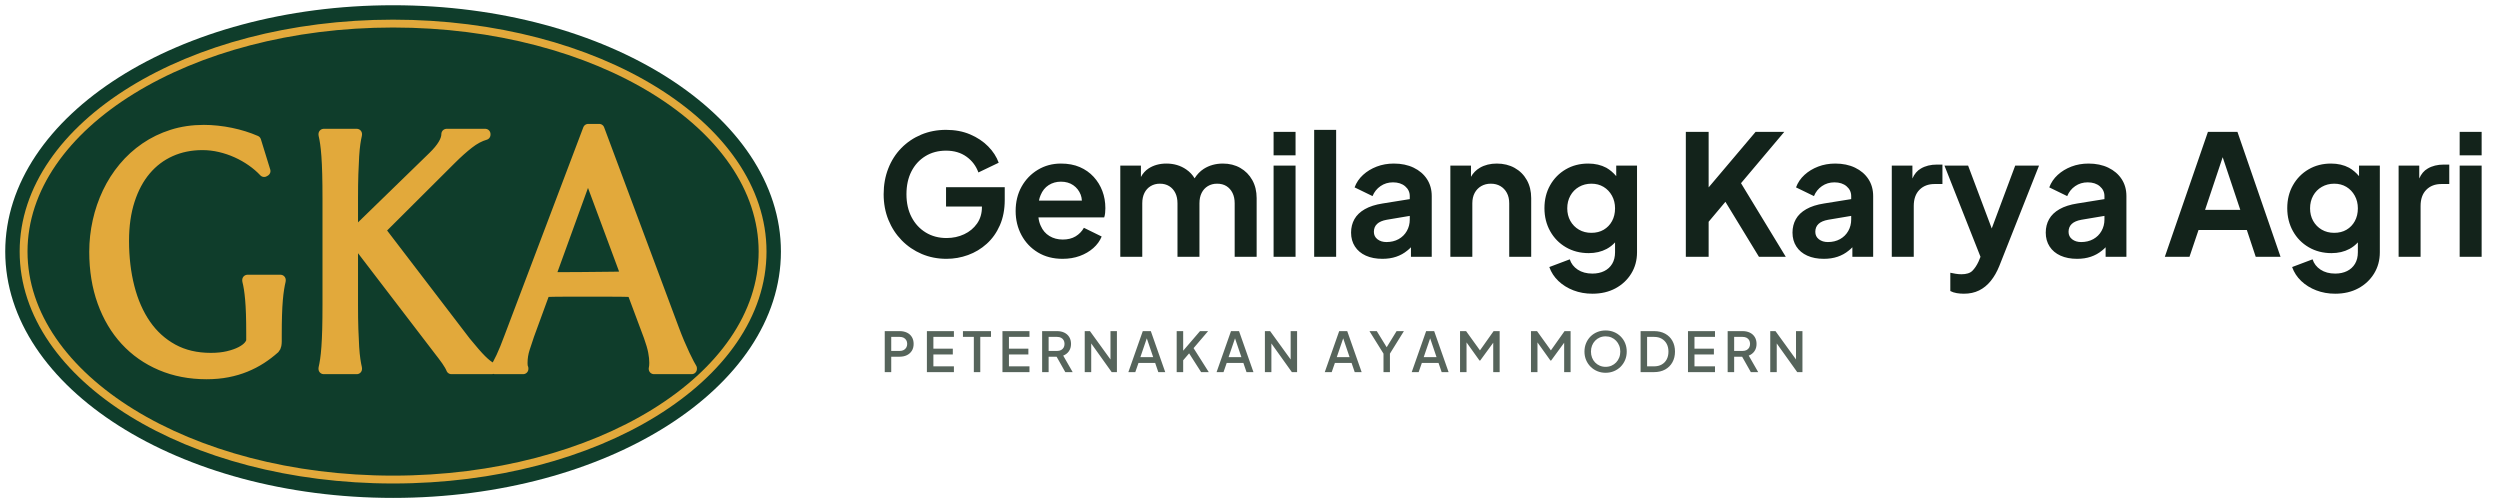
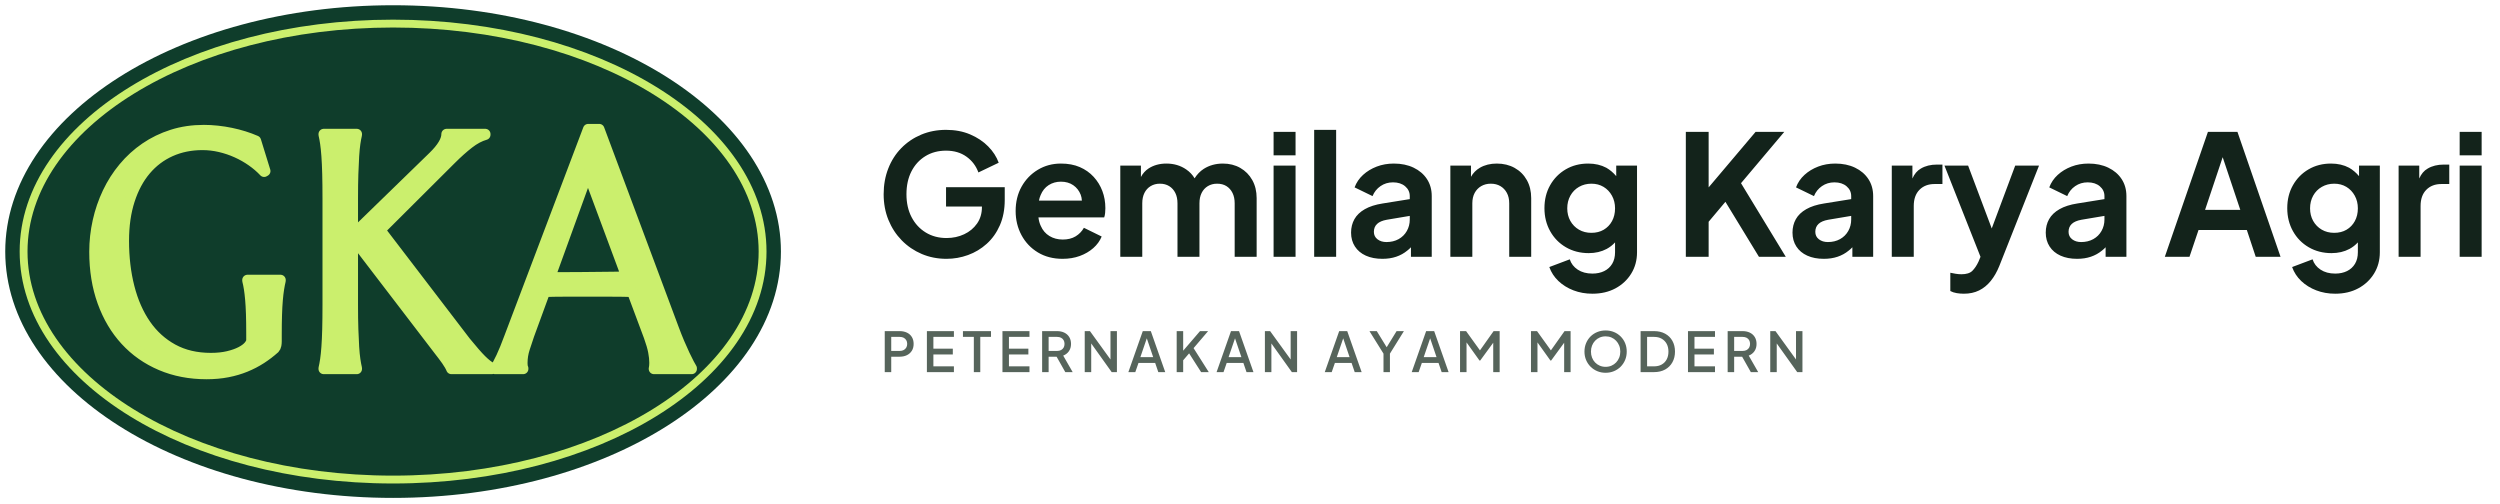
<svg xmlns="http://www.w3.org/2000/svg" viewBox="0 0 954 192" role="img" aria-label="PT Gemilang Karya Agri">
  <ellipse cx="150" cy="96" rx="148" ry="94" fill="#0F3D2B" />
-   <ellipse cx="150" cy="96" rx="141" ry="87" fill="none" stroke="#E2A93B" stroke-width="3" />
-   <path d="M105.515 130.281Q105.515 130.969 105.384 131.719Q105.252 132.469 104.78 132.969Q102.417 135.094 99.661 136.875Q96.905 138.656 93.703 139.969Q90.5 141.281 86.799 142.0Q83.097 142.719 78.845 142.719Q69.29 142.719 61.415 139.375Q53.54 136.031 47.896 129.906Q42.253 123.781 39.155 115.188Q36.058 106.594 36.058 96.094Q36.058 90.156 37.344 84.406Q38.63 78.656 41.098 73.469Q43.565 68.281 47.188 63.938Q50.81 59.594 55.456 56.406Q60.103 53.219 65.694 51.438Q71.285 49.656 77.795 49.656Q80.315 49.656 82.94 49.938Q85.565 50.219 88.138 50.75Q90.71 51.281 93.099 52.031Q95.488 52.781 97.64 53.719L101.21 65.281L100.79 65.531Q98.743 63.344 96.065 61.469Q93.388 59.594 90.343 58.219Q87.297 56.844 83.964 56.062Q80.63 55.281 77.218 55.281Q70.603 55.281 65.09 57.75Q59.578 60.219 55.614 64.906Q51.65 69.594 49.445 76.406Q47.24 83.219 47.24 91.906Q47.24 101.469 49.34 109.656Q51.44 117.844 55.588 123.844Q59.735 129.844 65.956 133.25Q72.178 136.656 80.472 136.656Q84.148 136.656 87.035 135.969Q89.922 135.281 91.917 134.25Q93.912 133.219 94.936 132.0Q95.96 130.781 95.96 129.781V127.344Q95.96 122.969 95.855 119.781Q95.75 116.594 95.54 114.25Q95.33 111.906 95.068 110.219Q94.805 108.531 94.438 107.094V106.844H107.037V107.094Q106.722 108.406 106.434 110.188Q106.145 111.969 105.935 114.406Q105.725 116.844 105.62 120.125Q105.515 123.406 105.515 127.719ZM123.54 140.531Q123.855 139.219 124.144 137.281Q124.433 135.344 124.642 132.469Q124.852 129.594 124.957 125.625Q125.062 121.656 125.062 116.344V75.656Q125.062 70.344 124.957 66.375Q124.852 62.406 124.642 59.5Q124.433 56.594 124.144 54.656Q123.855 52.719 123.54 51.406V51.156H136.14V51.406Q135.825 52.719 135.536 54.656Q135.248 56.594 135.064 59.5Q134.88 62.406 134.749 66.375Q134.618 70.344 134.618 75.656V89.594L165.278 59.781Q170.423 54.781 170.423 51.156H185.175V51.406Q182.077 52.281 178.901 54.75Q175.725 57.219 172.155 60.781L145.065 87.781L177.667 130.406Q179.715 132.906 181.159 134.562Q182.602 136.219 183.705 137.312Q184.808 138.406 185.726 139.125Q186.645 139.844 187.642 140.531V140.781H172.26Q172.05 140.219 171.551 139.344Q171.053 138.469 170.396 137.531Q169.74 136.594 168.979 135.594Q168.218 134.594 167.535 133.719L134.618 90.719V116.344Q134.618 121.656 134.749 125.625Q134.88 129.594 135.064 132.469Q135.248 135.344 135.536 137.281Q135.825 139.219 136.14 140.531V140.781H123.54ZM249.558 140.781V140.531Q249.662 140.219 249.715 139.594Q249.767 138.969 249.767 138.469Q249.767 136.531 249.321 134.188Q248.875 131.844 247.615 128.344L241.262 111.344Q238.322 111.219 233.44 111.219Q228.558 111.219 222.887 111.219Q218.74 111.219 214.881 111.219Q211.023 111.219 207.925 111.344L201.887 127.844Q201.1 130.156 200.207 132.906Q199.315 135.656 199.315 138.469Q199.315 139.281 199.42 139.812Q199.525 140.344 199.63 140.531V140.781H188.92V140.531Q189.865 139.344 191.282 136.312Q192.7 133.281 194.38 128.719L224.463 49.281H228.662L257.17 125.656Q258.168 128.344 259.244 130.875Q260.32 133.406 261.265 135.406Q262.21 137.406 262.945 138.781Q263.68 140.156 263.942 140.531V140.781ZM215.537 105.844Q218.583 105.844 221.785 105.812Q224.988 105.781 228.059 105.75Q231.13 105.719 233.965 105.688Q236.8 105.656 239.11 105.594L224.357 65.906L209.868 105.844Z" fill="#E2A93B" stroke="#E2A93B" stroke-width="4" stroke-linejoin="round" />
+   <ellipse cx="150" cy="96" rx="141" ry="87" fill="none" stroke="#CBEF6D" stroke-width="3" />
+   <path d="M105.515 130.281Q105.515 130.969 105.384 131.719Q105.252 132.469 104.78 132.969Q102.417 135.094 99.661 136.875Q96.905 138.656 93.703 139.969Q90.5 141.281 86.799 142.0Q83.097 142.719 78.845 142.719Q69.29 142.719 61.415 139.375Q53.54 136.031 47.896 129.906Q42.253 123.781 39.155 115.188Q36.058 106.594 36.058 96.094Q36.058 90.156 37.344 84.406Q38.63 78.656 41.098 73.469Q43.565 68.281 47.188 63.938Q50.81 59.594 55.456 56.406Q60.103 53.219 65.694 51.438Q71.285 49.656 77.795 49.656Q80.315 49.656 82.94 49.938Q85.565 50.219 88.138 50.75Q90.71 51.281 93.099 52.031Q95.488 52.781 97.64 53.719L101.21 65.281L100.79 65.531Q98.743 63.344 96.065 61.469Q93.388 59.594 90.343 58.219Q87.297 56.844 83.964 56.062Q80.63 55.281 77.218 55.281Q70.603 55.281 65.09 57.75Q59.578 60.219 55.614 64.906Q51.65 69.594 49.445 76.406Q47.24 83.219 47.24 91.906Q47.24 101.469 49.34 109.656Q51.44 117.844 55.588 123.844Q59.735 129.844 65.956 133.25Q72.178 136.656 80.472 136.656Q84.148 136.656 87.035 135.969Q89.922 135.281 91.917 134.25Q93.912 133.219 94.936 132.0Q95.96 130.781 95.96 129.781V127.344Q95.96 122.969 95.855 119.781Q95.75 116.594 95.54 114.25Q95.33 111.906 95.068 110.219Q94.805 108.531 94.438 107.094V106.844H107.037V107.094Q106.722 108.406 106.434 110.188Q106.145 111.969 105.935 114.406Q105.725 116.844 105.62 120.125Q105.515 123.406 105.515 127.719ZM123.54 140.531Q123.855 139.219 124.144 137.281Q124.433 135.344 124.642 132.469Q124.852 129.594 124.957 125.625Q125.062 121.656 125.062 116.344V75.656Q125.062 70.344 124.957 66.375Q124.852 62.406 124.642 59.5Q124.433 56.594 124.144 54.656Q123.855 52.719 123.54 51.406V51.156H136.14V51.406Q135.825 52.719 135.536 54.656Q135.248 56.594 135.064 59.5Q134.88 62.406 134.749 66.375Q134.618 70.344 134.618 75.656V89.594L165.278 59.781Q170.423 54.781 170.423 51.156H185.175V51.406Q182.077 52.281 178.901 54.75Q175.725 57.219 172.155 60.781L145.065 87.781L177.667 130.406Q179.715 132.906 181.159 134.562Q182.602 136.219 183.705 137.312Q184.808 138.406 185.726 139.125Q186.645 139.844 187.642 140.531V140.781H172.26Q172.05 140.219 171.551 139.344Q171.053 138.469 170.396 137.531Q169.74 136.594 168.979 135.594Q168.218 134.594 167.535 133.719L134.618 90.719V116.344Q134.618 121.656 134.749 125.625Q134.88 129.594 135.064 132.469Q135.248 135.344 135.536 137.281Q135.825 139.219 136.14 140.531V140.781H123.54ZM249.558 140.781V140.531Q249.662 140.219 249.715 139.594Q249.767 138.969 249.767 138.469Q249.767 136.531 249.321 134.188Q248.875 131.844 247.615 128.344L241.262 111.344Q238.322 111.219 233.44 111.219Q228.558 111.219 222.887 111.219Q218.74 111.219 214.881 111.219Q211.023 111.219 207.925 111.344L201.887 127.844Q201.1 130.156 200.207 132.906Q199.315 135.656 199.315 138.469Q199.315 139.281 199.42 139.812Q199.525 140.344 199.63 140.531V140.781H188.92V140.531Q189.865 139.344 191.282 136.312Q192.7 133.281 194.38 128.719L224.463 49.281H228.662L257.17 125.656Q258.168 128.344 259.244 130.875Q260.32 133.406 261.265 135.406Q262.21 137.406 262.945 138.781Q263.68 140.156 263.942 140.531V140.781ZM215.537 105.844Q218.583 105.844 221.785 105.812Q224.988 105.781 228.059 105.75Q231.13 105.719 233.965 105.688Q236.8 105.656 239.11 105.594L224.357 65.906L209.868 105.844Z" fill="#CBEF6D" stroke="#CBEF6D" stroke-width="4" stroke-linejoin="round" />
  <path d="M361.2 98.768Q356.08 98.768 351.728 96.912Q347.376 95.056 344.112 91.728Q340.848 88.4 339.024 83.92Q337.2 79.44 337.2 74.128Q337.2 68.816 338.96 64.304Q340.72 59.792 343.952 56.496Q347.184 53.2 351.536 51.376Q355.888 49.552 361.008 49.552Q366.128 49.552 370.192 51.28Q374.256 53.008 377.072 55.856Q379.888 58.704 381.104 62.096L373.36 65.808Q372.016 62.096 368.816 59.792Q365.616 57.488 361.008 57.488Q356.528 57.488 353.104 59.6Q349.68 61.712 347.792 65.424Q345.904 69.136 345.904 74.128Q345.904 79.12 347.856 82.864Q349.808 86.608 353.264 88.72Q356.72 90.832 361.2 90.832Q364.848 90.832 367.92 89.392Q370.992 87.952 372.848 85.296Q374.704 82.64 374.704 78.992V78.8H361.008V71.44H383.408V76.24Q383.408 81.744 381.552 85.968Q379.696 90.192 376.528 93.04Q373.36 95.888 369.392 97.328Q365.424 98.768 361.2 98.768ZM405.488 98.768Q400.112 98.768 396.08 96.336Q392.048 93.904 389.808 89.744Q387.568 85.584 387.568 80.528Q387.568 75.28 389.84 71.216Q392.112 67.152 396.048 64.784Q399.984 62.416 404.848 62.416Q408.944 62.416 412.048 63.76Q415.152 65.104 417.328 67.472Q419.504 69.84 420.656 72.88Q421.808 75.92 421.808 79.44Q421.808 80.336 421.712 81.296Q421.616 82.256 421.36 82.96H396.272Q396.464 84.752 397.168 86.224Q398.256 88.72 400.464 90.064Q402.672 91.408 405.552 91.408Q408.432 91.408 410.448 90.192Q412.464 88.976 413.616 86.928L420.4 90.256Q419.376 92.752 417.2 94.672Q415.024 96.592 412.048 97.68Q409.072 98.768 405.488 98.768ZM396.464 76.56H412.848Q412.784 75.344 412.4 74.32Q411.504 72.016 409.552 70.672Q407.6 69.328 404.848 69.328Q402.224 69.328 400.176 70.64Q398.128 71.952 397.104 74.448Q396.656 75.472 396.464 76.56ZM427.504 98.0V63.184H435.376V67.536Q436.464 65.488 438.32 64.272Q441.2 62.416 445.104 62.416Q449.392 62.416 452.656 64.656Q454.704 66.064 455.856 68.048Q457.264 65.808 459.312 64.464Q462.512 62.416 466.672 62.416Q470.384 62.416 473.296 64.08Q476.208 65.744 477.872 68.72Q479.536 71.696 479.536 75.6V98.0H471.152V77.584Q471.152 75.28 470.32 73.616Q469.488 71.952 468.016 71.024Q466.544 70.096 464.432 70.096Q462.448 70.096 460.912 71.024Q459.376 71.952 458.544 73.616Q457.712 75.28 457.712 77.584V98.0H449.328V77.584Q449.328 75.28 448.496 73.616Q447.664 71.952 446.16 71.024Q444.656 70.096 442.608 70.096Q440.624 70.096 439.088 71.024Q437.552 71.952 436.72 73.616Q435.888 75.28 435.888 77.584V98.0ZM486.0 98.0V63.184H494.384V98.0ZM486.0 59.28V50.32H494.384V59.28ZM501.488 98.0V49.552H509.872V98.0ZM527.536 98.768Q523.888 98.768 521.2 97.552Q518.512 96.336 517.04 94.064Q515.568 91.792 515.568 88.784Q515.568 85.904 516.848 83.632Q518.128 81.36 520.816 79.824Q523.504 78.288 527.6 77.648L537.968 75.984V74.832Q537.968 72.592 536.208 71.088Q534.448 69.584 531.568 69.584Q528.88 69.584 526.8 71.024Q524.72 72.464 523.76 74.832L516.912 71.504Q517.936 68.752 520.144 66.736Q522.352 64.72 525.36 63.568Q528.368 62.416 531.888 62.416Q536.176 62.416 539.44 63.984Q542.704 65.552 544.528 68.336Q546.352 71.12 546.352 74.832V98.0H538.416V94.352Q537.776 95.056 537.008 95.632Q535.152 97.168 532.784 97.968Q530.416 98.768 527.536 98.768ZM537.968 82.384 529.2 83.856Q526.704 84.304 525.488 85.456Q524.272 86.608 524.272 88.464Q524.272 90.256 525.648 91.312Q527.024 92.368 529.072 92.368Q531.696 92.368 533.712 91.248Q535.728 90.128 536.848 88.144Q537.968 86.16 537.968 83.792ZM553.456 98.0V63.184H561.328V67.472Q562.544 65.296 564.72 64.016Q567.472 62.416 571.184 62.416Q575.024 62.416 578.0 64.08Q580.976 65.744 582.64 68.72Q584.304 71.696 584.304 75.6V98.0H575.92V77.584Q575.92 75.28 575.024 73.616Q574.128 71.952 572.56 71.024Q570.992 70.096 568.88 70.096Q566.832 70.096 565.232 71.024Q563.632 71.952 562.736 73.616Q561.84 75.28 561.84 77.584V98.0ZM607.664 112.08Q603.76 112.08 600.432 110.8Q597.104 109.52 594.704 107.248Q592.304 104.976 591.216 101.904L599.024 98.96Q599.792 101.392 602.064 102.896Q604.336 104.4 607.664 104.4Q610.224 104.4 612.176 103.44Q614.128 102.48 615.216 100.656Q616.304 98.832 616.304 96.272V92.496Q614.896 94.032 613.104 94.992Q610.096 96.592 606.256 96.592Q601.392 96.592 597.552 94.352Q593.712 92.112 591.536 88.208Q589.36 84.304 589.36 79.44Q589.36 74.512 591.536 70.672Q593.712 66.832 597.488 64.624Q601.264 62.416 606.064 62.416Q609.968 62.416 612.976 64.016Q615.088 65.232 616.752 67.216V63.184H624.688V96.272Q624.688 100.816 622.48 104.4Q620.272 107.984 616.464 110.032Q612.656 112.08 607.664 112.08ZM607.28 88.848Q609.968 88.848 611.984 87.664Q614.0 86.48 615.152 84.368Q616.304 82.256 616.304 79.504Q616.304 76.816 615.12 74.672Q613.936 72.528 611.92 71.312Q609.904 70.096 607.28 70.096Q604.656 70.096 602.544 71.312Q600.432 72.528 599.248 74.672Q598.064 76.816 598.064 79.504Q598.064 82.192 599.248 84.304Q600.432 86.416 602.512 87.632Q604.592 88.848 607.28 88.848ZM643.312 98.0V50.32H652.016V71.504L669.936 50.32H680.88L664.368 69.904L681.456 98.0H671.216L658.416 77.008L652.016 84.624V98.0ZM695.984 98.768Q692.336 98.768 689.648 97.552Q686.96 96.336 685.488 94.064Q684.016 91.792 684.016 88.784Q684.016 85.904 685.296 83.632Q686.576 81.36 689.264 79.824Q691.952 78.288 696.048 77.648L706.416 75.984V74.832Q706.416 72.592 704.656 71.088Q702.896 69.584 700.016 69.584Q697.328 69.584 695.248 71.024Q693.168 72.464 692.208 74.832L685.36 71.504Q686.384 68.752 688.592 66.736Q690.8 64.72 693.808 63.568Q696.816 62.416 700.336 62.416Q704.624 62.416 707.888 63.984Q711.152 65.552 712.976 68.336Q714.8 71.12 714.8 74.832V98.0H706.864V94.352Q706.224 95.056 705.456 95.632Q703.6 97.168 701.232 97.968Q698.864 98.768 695.984 98.768ZM706.416 82.384 697.648 83.856Q695.152 84.304 693.936 85.456Q692.72 86.608 692.72 88.464Q692.72 90.256 694.096 91.312Q695.472 92.368 697.52 92.368Q700.144 92.368 702.16 91.248Q704.176 90.128 705.296 88.144Q706.416 86.16 706.416 83.792ZM721.904 98.0V63.184H729.776V68.112Q730.928 65.488 732.976 64.336Q735.536 62.8 739.184 62.8H741.232V70.224H738.224Q734.64 70.224 732.464 72.432Q730.288 74.64 730.288 78.608V98.0ZM749.424 112.08Q748.016 112.08 746.672 111.856Q745.328 111.632 744.24 111.056V104.08Q745.072 104.272 746.256 104.464Q747.44 104.656 748.464 104.656Q751.344 104.656 752.656 103.344Q753.968 102.032 754.992 99.856L755.76 98.0L742.0 63.184H751.024L760.048 87.184L769.008 63.184H778.096L762.928 101.52Q761.584 104.848 759.664 107.216Q757.744 109.584 755.216 110.832Q752.688 112.08 749.424 112.08ZM792.624 98.768Q788.976 98.768 786.288 97.552Q783.6 96.336 782.128 94.064Q780.656 91.792 780.656 88.784Q780.656 85.904 781.936 83.632Q783.216 81.36 785.904 79.824Q788.592 78.288 792.688 77.648L803.056 75.984V74.832Q803.056 72.592 801.296 71.088Q799.536 69.584 796.656 69.584Q793.968 69.584 791.888 71.024Q789.808 72.464 788.848 74.832L782 71.504Q783.024 68.752 785.232 66.736Q787.44 64.72 790.448 63.568Q793.456 62.416 796.976 62.416Q801.264 62.416 804.528 63.984Q807.792 65.552 809.616 68.336Q811.44 71.12 811.44 74.832V98.0H803.504V94.352Q802.864 95.056 802.096 95.632Q800.24 97.168 797.872 97.968Q795.504 98.768 792.624 98.768ZM803.056 82.384 794.288 83.856Q791.792 84.304 790.576 85.456Q789.36 86.608 789.36 88.464Q789.36 90.256 790.736 91.312Q792.112 92.368 794.16 92.368Q796.784 92.368 798.8 91.248Q800.816 90.128 801.936 88.144Q803.056 86.16 803.056 83.792ZM826.096 98.0 842.544 50.32H853.808L870.256 98.0H860.784L857.392 87.76H838.96L835.504 98.0ZM841.456 80.08H854.896L848.176 59.984ZM891.12 112.08Q887.216 112.08 883.888 110.8Q880.56 109.52 878.16 107.248Q875.76 104.976 874.672 101.904L882.48 98.96Q883.248 101.392 885.52 102.896Q887.792 104.4 891.12 104.4Q893.68 104.4 895.632 103.44Q897.584 102.48 898.672 100.656Q899.76 98.832 899.76 96.272V92.496Q898.352 94.032 896.56 94.992Q893.552 96.592 889.712 96.592Q884.848 96.592 881.008 94.352Q877.168 92.112 874.992 88.208Q872.816 84.304 872.816 79.44Q872.816 74.512 874.992 70.672Q877.168 66.832 880.944 64.624Q884.72 62.416 889.52 62.416Q893.424 62.416 896.432 64.016Q898.544 65.232 900.208 67.216V63.184H908.144V96.272Q908.144 100.816 905.936 104.4Q903.728 107.984 899.92 110.032Q896.112 112.08 891.12 112.08ZM890.736 88.848Q893.424 88.848 895.44 87.664Q897.456 86.48 898.608 84.368Q899.76 82.256 899.76 79.504Q899.76 76.816 898.576 74.672Q897.392 72.528 895.376 71.312Q893.36 70.096 890.736 70.096Q888.112 70.096 886.0 71.312Q883.888 72.528 882.704 74.672Q881.52 76.816 881.52 79.504Q881.52 82.192 882.704 84.304Q883.888 86.416 885.968 87.632Q888.048 88.848 890.736 88.848ZM915.312 98.0V63.184H923.184V68.112Q924.336 65.488 926.384 64.336Q928.944 62.8 932.592 62.8H934.64V70.224H931.632Q928.048 70.224 925.872 72.432Q923.696 74.64 923.696 78.608V98.0ZM938.608 98.0V63.184H946.992V98.0ZM938.608 59.28V50.32H946.992V59.28Z" fill="#13231B" />
  <path d="M337.617 142.0V126.355H343.308Q344.883 126.355 346.091 126.933Q347.298 127.51 347.97 128.613Q348.642 129.715 348.642 131.248Q348.642 132.76 347.959 133.852Q347.277 134.944 346.08 135.532Q344.883 136.12 343.308 136.12H340.095V142.0ZM340.095 133.915H343.371Q344.211 133.915 344.841 133.579Q345.471 133.243 345.828 132.644Q346.185 132.046 346.185 131.227Q346.185 130.408 345.828 129.81Q345.471 129.211 344.841 128.886Q344.211 128.56 343.371 128.56H340.095ZM353.703 142.0V126.355H364.014V128.56H356.181V133.054H363.594V135.259H356.181V139.795H364.014V142.0ZM371.616 142.0V128.56H367.458V126.355H378.168V128.56H374.073V142.0ZM382.536 142.0V126.355H392.847V128.56H385.014V133.054H392.427V135.259H385.014V139.795H392.847V142.0ZM397.677 142.0V126.355H403.368Q404.943 126.355 406.14 126.933Q407.337 127.51 408.02 128.613Q408.702 129.715 408.702 131.248Q408.702 132.865 407.894 134.02Q407.085 135.175 405.72 135.7L409.332 142.0H406.518L403.2 136.12H400.155V142.0ZM400.155 133.915H403.41Q404.271 133.915 404.901 133.579Q405.531 133.243 405.878 132.644Q406.224 132.046 406.224 131.227Q406.224 130.408 405.878 129.81Q405.531 129.211 404.901 128.886Q404.271 128.56 403.41 128.56H400.155ZM413.931 142.0V126.355H415.926L423.759 137.17V126.355H426.216V142.0H424.221L416.409 131.059V142.0ZM430.584 142.0 436.086 126.355H439.152L444.654 142.0H442.008L440.811 138.493H434.448L433.23 142.0ZM435.162 136.288H440.055L437.619 129.106ZM449.022 142.0V126.355H451.5V133.831L457.926 126.355H461.013L455.469 132.844L461.265 142.0H458.346L453.768 134.839L451.5 137.485V142.0ZM464.247 142.0 469.749 126.355H472.815L478.317 142.0H475.671L474.474 138.493H468.111L466.893 142.0ZM468.825 136.288H473.718L471.282 129.106ZM482.685 142.0V126.355H484.68L492.513 137.17V126.355H494.97V142.0H492.975L485.163 131.059V142.0ZM505.533 142.0 511.035 126.355H514.101L519.603 142.0H516.957L515.76 138.493H509.397L508.179 142.0ZM510.111 136.288H515.004L512.568 129.106ZM527.94 142.0V134.944L522.585 126.355H525.378L529.158 132.508L532.938 126.355H535.731L530.397 134.944V142.0ZM538.713 142.0 544.215 126.355H547.281L552.783 142.0H550.137L548.94 138.493H542.577L541.359 142.0ZM543.291 136.288H548.184L545.748 129.106ZM557.151 142.0V126.355H559.461L564.753 133.705L569.961 126.355H572.271V142.0H569.814V130.786L564.837 137.59H564.585L559.629 130.66V142.0ZM584.22 142.0V126.355H586.53L591.822 133.705L597.03 126.355H599.34V142.0H596.883V130.786L591.906 137.59H591.654L586.698 130.66V142.0ZM612.696 142.252Q610.995 142.252 609.536 141.643Q608.076 141.034 606.974 139.942Q605.871 138.85 605.252 137.38Q604.632 135.91 604.632 134.167Q604.632 132.424 605.252 130.944Q605.871 129.463 606.963 128.381Q608.055 127.3 609.525 126.701Q610.995 126.103 612.696 126.103Q614.418 126.103 615.878 126.701Q617.337 127.3 618.44 128.392Q619.542 129.484 620.151 130.954Q620.76 132.424 620.76 134.167Q620.76 135.91 620.141 137.38Q619.521 138.85 618.429 139.942Q617.337 141.034 615.867 141.643Q614.397 142.252 612.696 142.252ZM612.696 139.984Q613.914 139.984 614.933 139.543Q615.951 139.102 616.707 138.315Q617.463 137.527 617.883 136.466Q618.303 135.406 618.303 134.167Q618.303 132.928 617.883 131.878Q617.463 130.828 616.707 130.03Q615.951 129.232 614.933 128.791Q613.914 128.35 612.696 128.35Q611.478 128.35 610.46 128.791Q609.441 129.232 608.685 130.03Q607.929 130.828 607.52 131.878Q607.11 132.928 607.11 134.167Q607.11 135.406 607.52 136.466Q607.929 137.527 608.685 138.315Q609.441 139.102 610.47 139.543Q611.499 139.984 612.696 139.984ZM626.052 142.0V126.355H631.176Q633.612 126.355 635.408 127.332Q637.203 128.308 638.19 130.072Q639.177 131.836 639.177 134.167Q639.177 136.477 638.19 138.252Q637.203 140.026 635.408 141.013Q633.612 142.0 631.176 142.0ZM628.53 139.795H631.218Q632.877 139.795 634.106 139.102Q635.334 138.409 636.006 137.149Q636.678 135.889 636.678 134.167Q636.678 132.445 635.996 131.195Q635.313 129.946 634.095 129.253Q632.877 128.56 631.218 128.56H628.53ZM644.133 142.0V126.355H654.444V128.56H646.611V133.054H654.024V135.259H646.611V139.795H654.444V142.0ZM659.274 142.0V126.355H664.965Q666.54 126.355 667.737 126.933Q668.934 127.51 669.617 128.613Q670.299 129.715 670.299 131.248Q670.299 132.865 669.491 134.02Q668.682 135.175 667.317 135.7L670.929 142.0H668.115L664.797 136.12H661.752V142.0ZM661.752 133.915H665.007Q665.868 133.915 666.498 133.579Q667.128 133.243 667.475 132.644Q667.821 132.046 667.821 131.227Q667.821 130.408 667.475 129.81Q667.128 129.211 666.498 128.886Q665.868 128.56 665.007 128.56H661.752ZM675.528 142.0V126.355H677.523L685.356 137.17V126.355H687.813V142.0H685.818L678.006 131.059V142.0Z" fill="#56645B" />
</svg>
